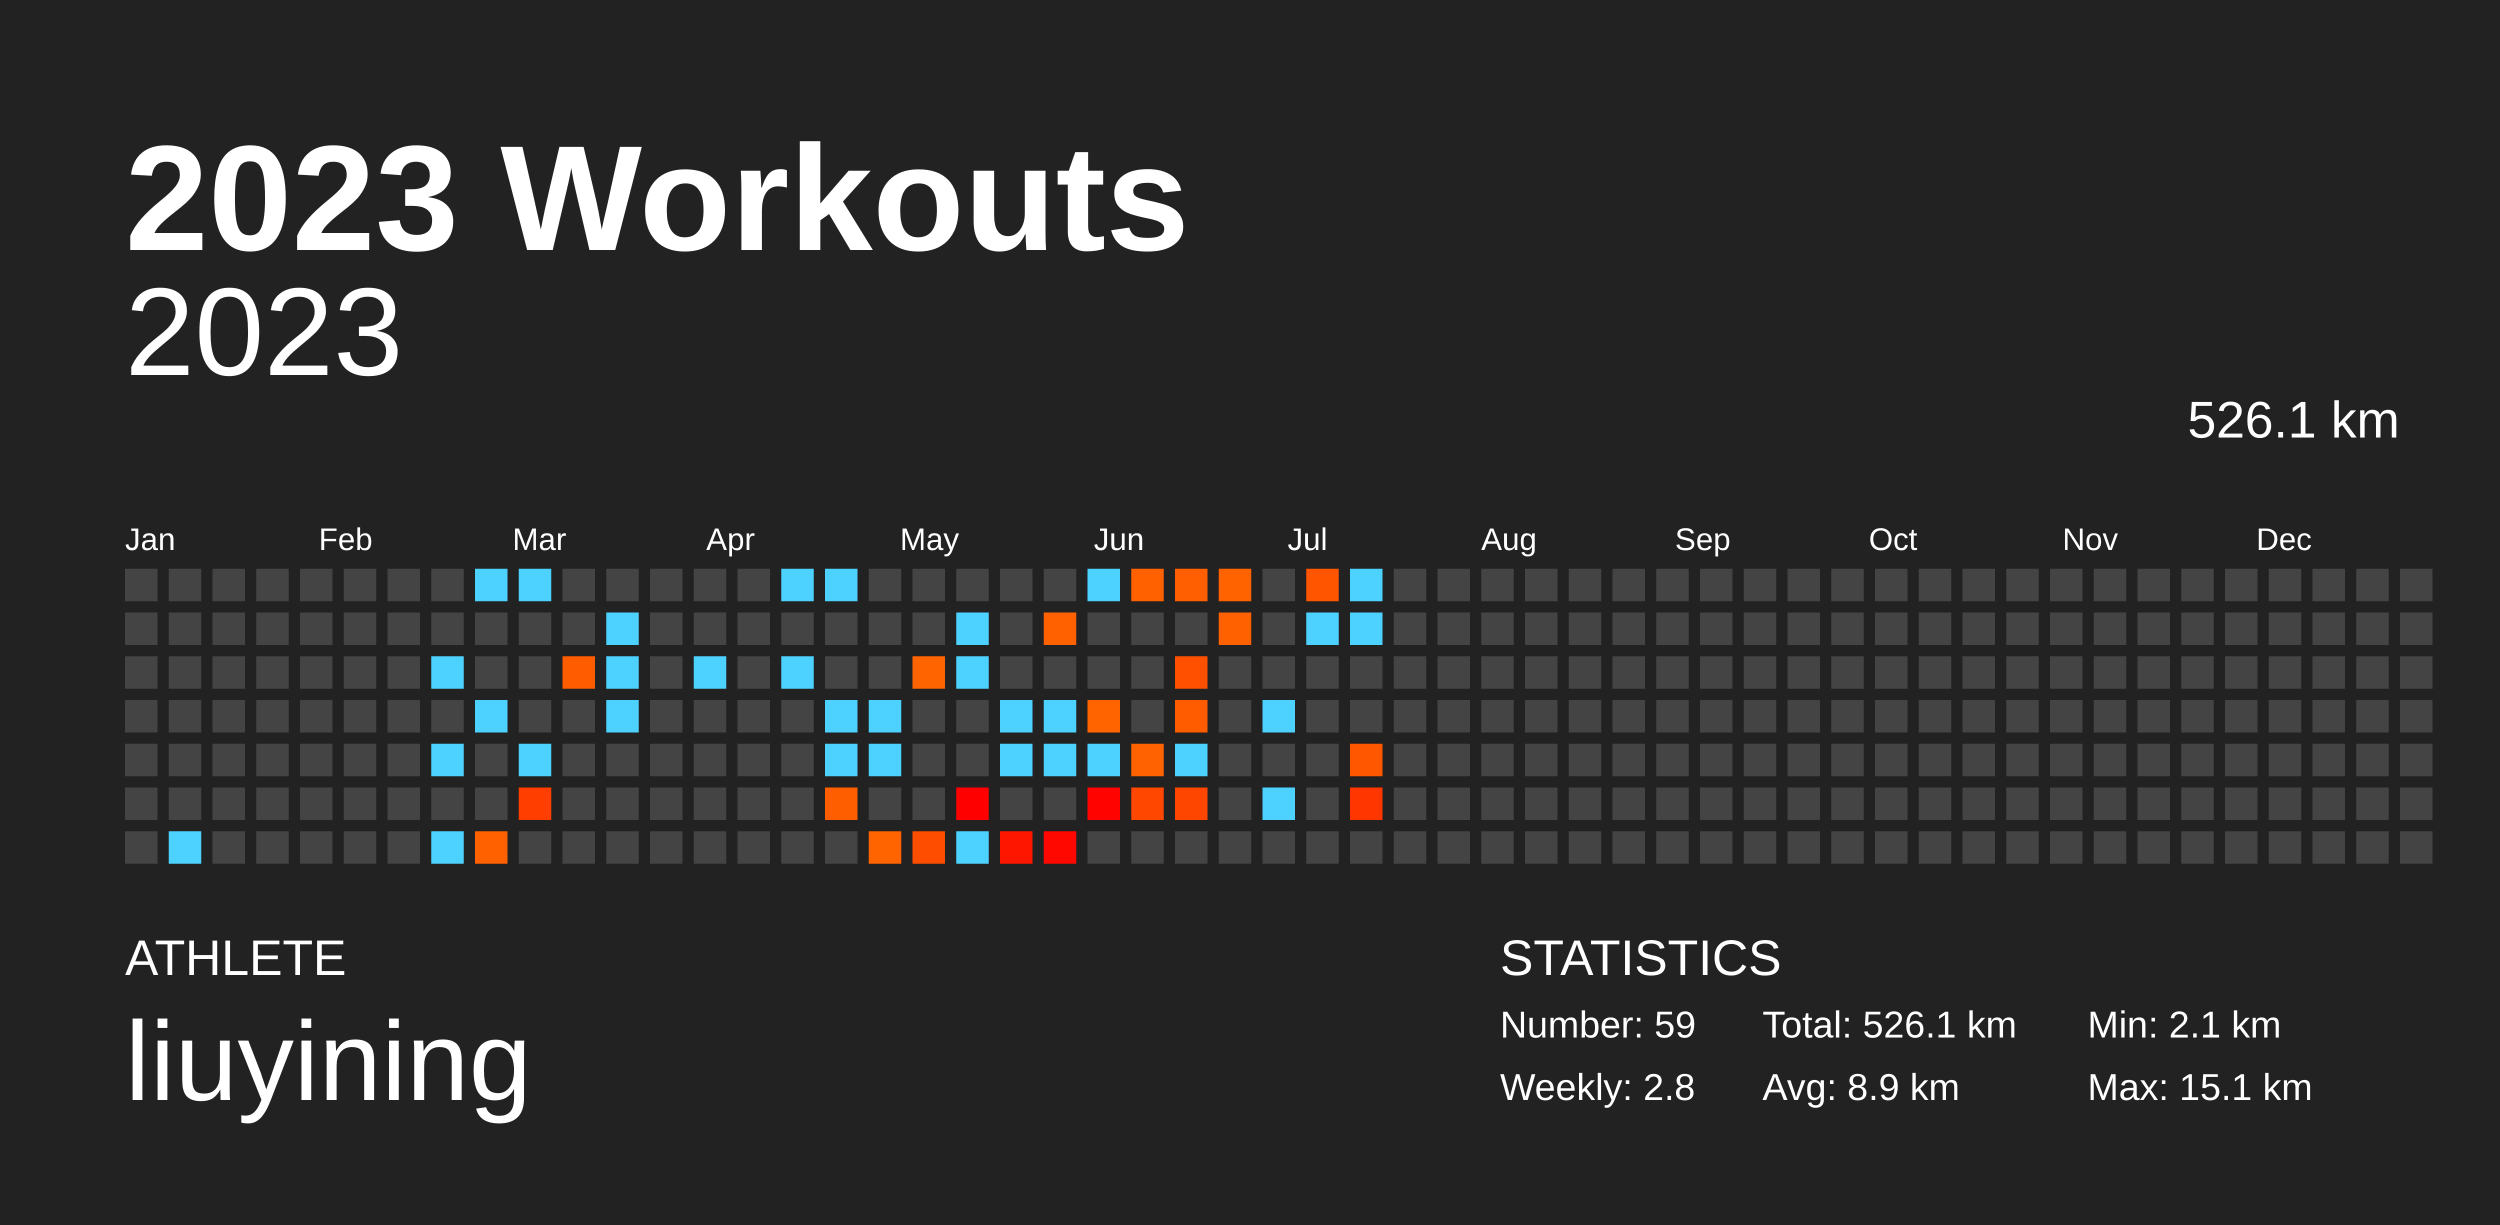
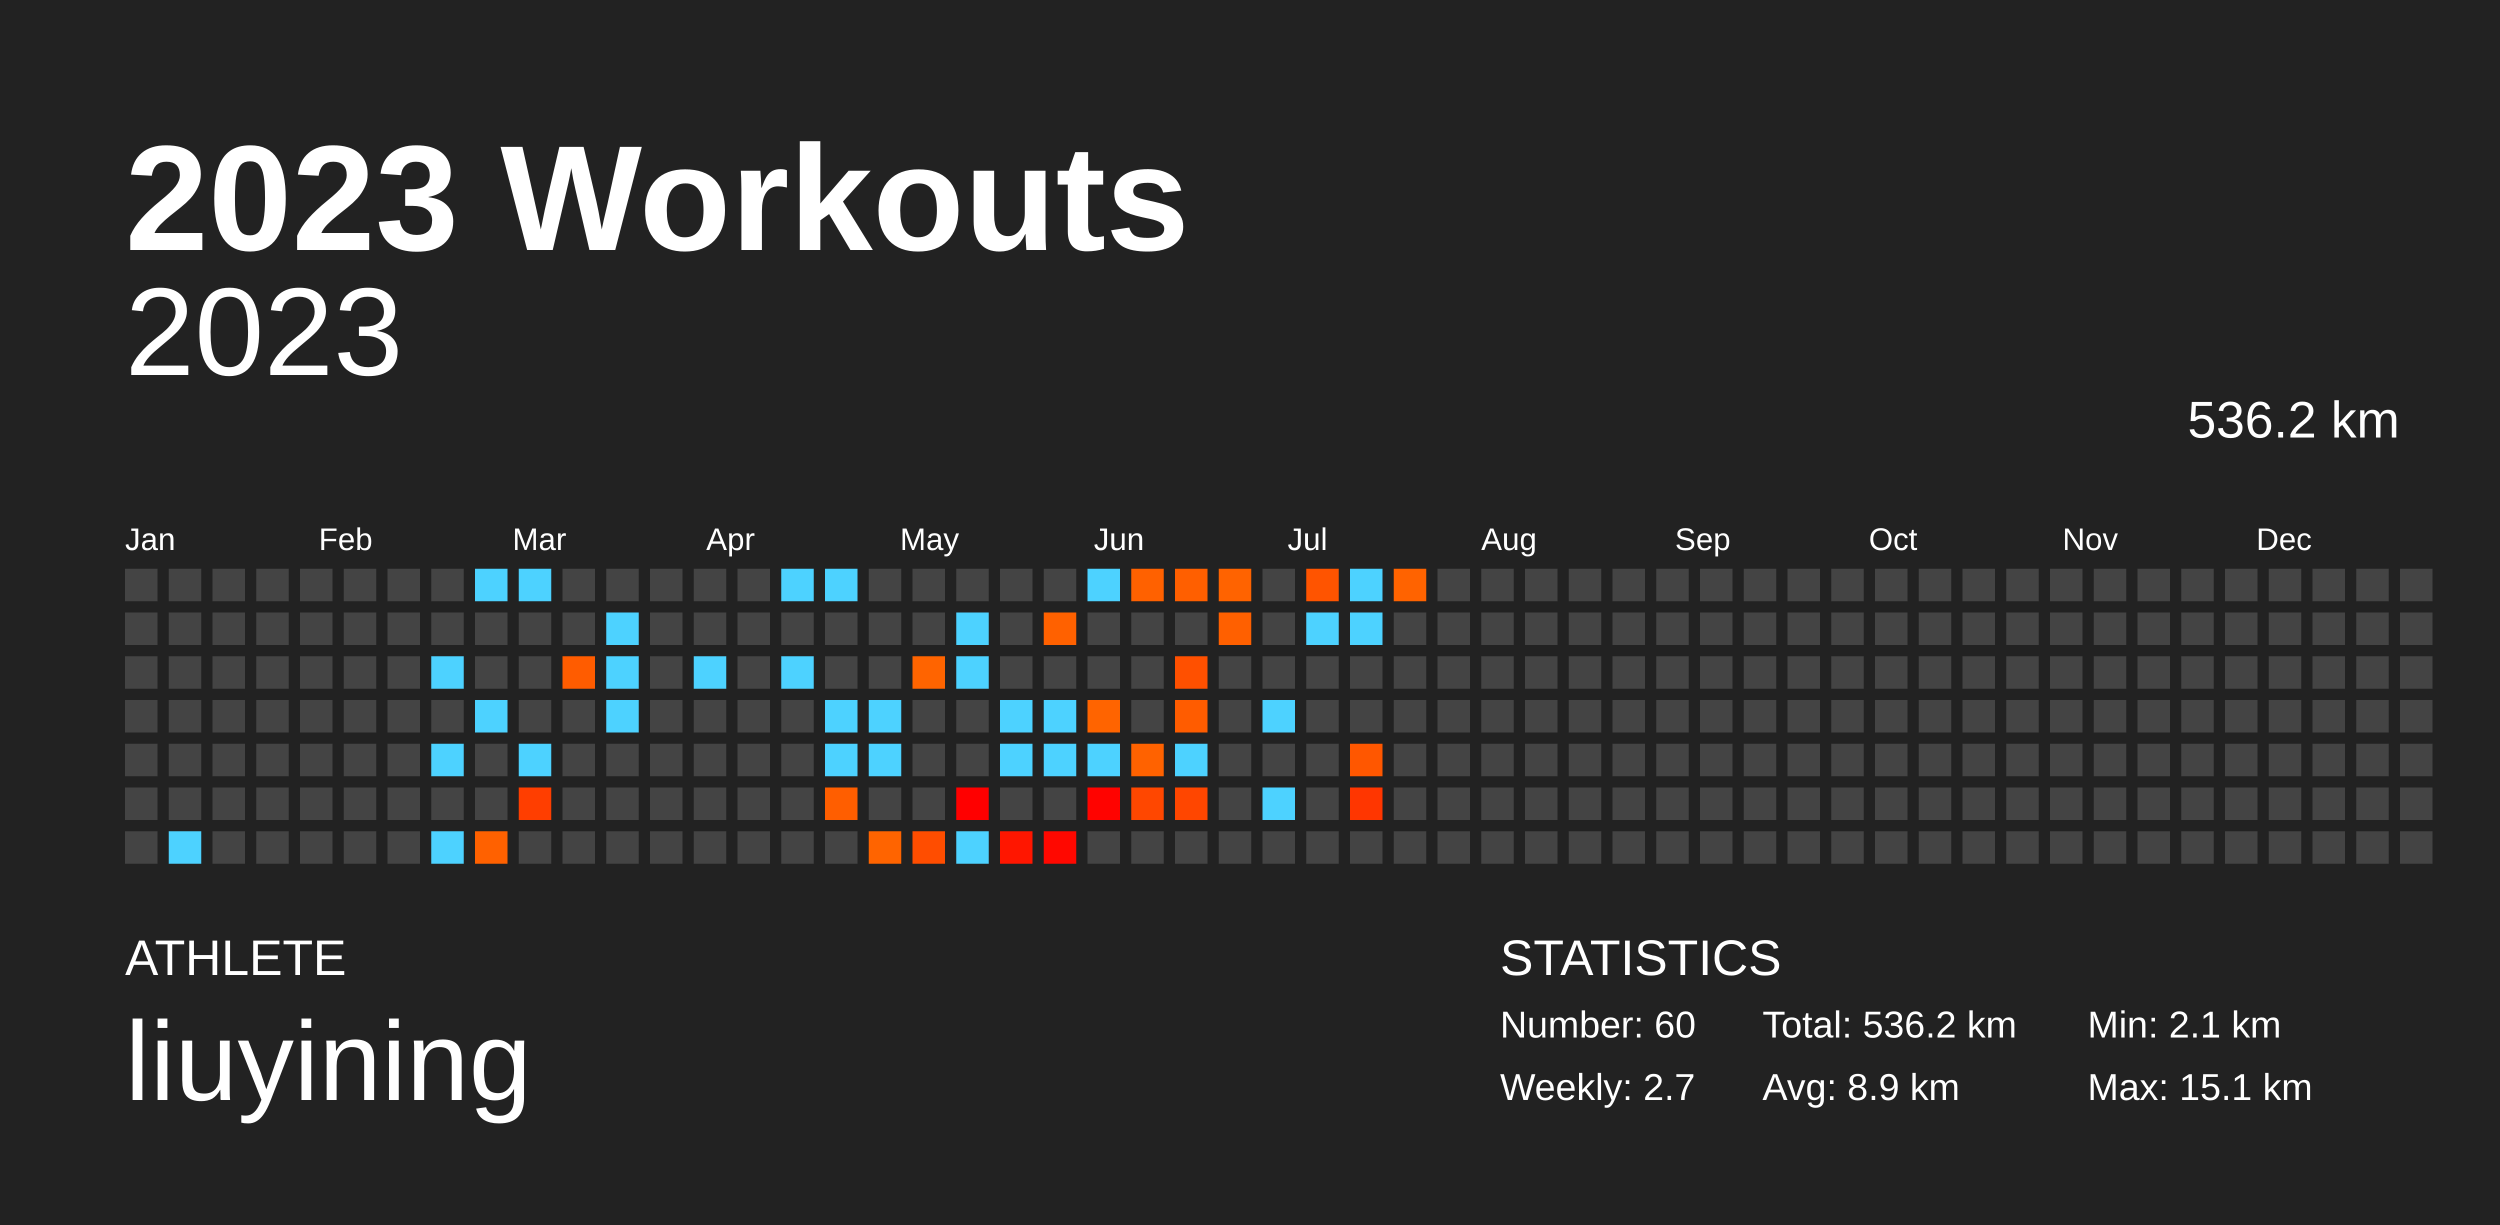
<svg xmlns="http://www.w3.org/2000/svg" baseProfile="full" height="98mm" version="1.1" viewBox="0,0,200,98" width="200mm">
  <defs />
  <rect fill="#222222" height="98" width="200" x="0" y="0" />
  <text fill="#FFFFFF" style="font-size:12px; font-family:Arial; font-weight:bold;" x="10" y="20">2023 Workouts</text>
  <text fill="#FFFFFF" style="font-size:4px; font-family:Arial" x="10" y="78">ATHLETE</text>
  <text fill="#FFFFFF" style="font-size:9px; font-family:Arial" x="10" y="88">liuyining</text>
  <text fill="#FFFFFF" style="font-size:4px; font-family:Arial" x="120" y="78">STATISTICS</text>
-   <text fill="#FFFFFF" style="font-size:3px; font-family:Arial" x="120" y="83">Number: 59</text>
-   <text fill="#FFFFFF" style="font-size:3px; font-family:Arial" x="120" y="88">Weekly: 2.8</text>
-   <text fill="#FFFFFF" style="font-size:3px; font-family:Arial" x="141" y="83">Total: 526.1 km</text>
+   <text fill="#FFFFFF" style="font-size:3px; font-family:Arial" x="120" y="83">Number: 60</text>
+   <text fill="#FFFFFF" style="font-size:3px; font-family:Arial" x="120" y="88">Weekly: 2.7</text>
+   <text fill="#FFFFFF" style="font-size:3px; font-family:Arial" x="141" y="83">Total: 536.2 km</text>
  <text fill="#FFFFFF" style="font-size:3px; font-family:Arial" x="141" y="88">Avg: 8.9 km</text>
  <text fill="#FFFFFF" style="font-size:3px; font-family:Arial" x="167" y="83">Min: 2.1 km</text>
  <text fill="#FFFFFF" style="font-size:3px; font-family:Arial" x="167" y="88">Max: 15.1 km</text>
  <text alignment-baseline="hanging" fill="#FFFFFF" style="font-size:10.0px; font-family:Arial;" x="10" y="30">2023</text>
-   <text alignment-baseline="hanging" fill="#FFFFFF" style="font-size:4.125px; font-family:Arial;" x="175" y="35">526.1 km</text>
+   <text alignment-baseline="hanging" fill="#FFFFFF" style="font-size:4.125px; font-family:Arial;" x="175" y="35">536.2 km</text>
  <text fill="#FFFFFF" style="font-size:2.5px; font-family:Arial" x="10.0" y="44">Jan</text>
  <text fill="#FFFFFF" style="font-size:2.5px; font-family:Arial" x="25.5" y="44">Feb</text>
  <text fill="#FFFFFF" style="font-size:2.5px; font-family:Arial" x="41.0" y="44">Mar</text>
  <text fill="#FFFFFF" style="font-size:2.5px; font-family:Arial" x="56.5" y="44">Apr</text>
  <text fill="#FFFFFF" style="font-size:2.5px; font-family:Arial" x="72.0" y="44">May</text>
  <text fill="#FFFFFF" style="font-size:2.5px; font-family:Arial" x="87.5" y="44">Jun</text>
  <text fill="#FFFFFF" style="font-size:2.5px; font-family:Arial" x="103.0" y="44">Jul</text>
  <text fill="#FFFFFF" style="font-size:2.5px; font-family:Arial" x="118.5" y="44">Aug</text>
  <text fill="#FFFFFF" style="font-size:2.5px; font-family:Arial" x="134.0" y="44">Sep</text>
  <text fill="#FFFFFF" style="font-size:2.5px; font-family:Arial" x="149.5" y="44">Oct</text>
  <text fill="#FFFFFF" style="font-size:2.5px; font-family:Arial" x="165.0" y="44">Nov</text>
  <text fill="#FFFFFF" style="font-size:2.5px; font-family:Arial" x="180.5" y="44">Dec</text>
  <rect fill="#444444" height="2.6" width="2.6" x="10.0" y="45.5" />
  <rect fill="#444444" height="2.6" width="2.6" x="10.0" y="49.0" />
  <rect fill="#444444" height="2.6" width="2.6" x="10.0" y="52.5" />
  <rect fill="#444444" height="2.6" width="2.6" x="10.0" y="56.0" />
  <rect fill="#444444" height="2.6" width="2.6" x="10.0" y="59.5" />
  <rect fill="#444444" height="2.6" width="2.6" x="10.0" y="63.0" />
  <rect fill="#444444" height="2.6" width="2.6" x="10.0" y="66.5" />
  <rect fill="#444444" height="2.6" width="2.6" x="13.5" y="45.5" />
  <rect fill="#444444" height="2.6" width="2.6" x="13.5" y="49.0" />
  <rect fill="#444444" height="2.6" width="2.6" x="13.5" y="52.5" />
  <rect fill="#444444" height="2.6" width="2.6" x="13.5" y="56.0" />
  <rect fill="#444444" height="2.6" width="2.6" x="13.5" y="59.5" />
  <rect fill="#444444" height="2.6" width="2.6" x="13.5" y="63.0" />
  <rect fill="#4dd2ff" height="2.6" width="2.6" x="13.5" y="66.5" />
  <rect fill="#444444" height="2.6" width="2.6" x="17.0" y="45.5" />
  <rect fill="#444444" height="2.6" width="2.6" x="17.0" y="49.0" />
  <rect fill="#444444" height="2.6" width="2.6" x="17.0" y="52.5" />
  <rect fill="#444444" height="2.6" width="2.6" x="17.0" y="56.0" />
  <rect fill="#444444" height="2.6" width="2.6" x="17.0" y="59.5" />
  <rect fill="#444444" height="2.6" width="2.6" x="17.0" y="63.0" />
  <rect fill="#444444" height="2.6" width="2.6" x="17.0" y="66.5" />
  <rect fill="#444444" height="2.6" width="2.6" x="20.5" y="45.5" />
  <rect fill="#444444" height="2.6" width="2.6" x="20.5" y="49.0" />
  <rect fill="#444444" height="2.6" width="2.6" x="20.5" y="52.5" />
  <rect fill="#444444" height="2.6" width="2.6" x="20.5" y="56.0" />
  <rect fill="#444444" height="2.6" width="2.6" x="20.5" y="59.5" />
  <rect fill="#444444" height="2.6" width="2.6" x="20.5" y="63.0" />
  <rect fill="#444444" height="2.6" width="2.6" x="20.5" y="66.5" />
  <rect fill="#444444" height="2.6" width="2.6" x="24.0" y="45.5" />
  <rect fill="#444444" height="2.6" width="2.6" x="24.0" y="49.0" />
  <rect fill="#444444" height="2.6" width="2.6" x="24.0" y="52.5" />
  <rect fill="#444444" height="2.6" width="2.6" x="24.0" y="56.0" />
  <rect fill="#444444" height="2.6" width="2.6" x="24.0" y="59.5" />
  <rect fill="#444444" height="2.6" width="2.6" x="24.0" y="63.0" />
  <rect fill="#444444" height="2.6" width="2.6" x="24.0" y="66.5" />
  <rect fill="#444444" height="2.6" width="2.6" x="27.5" y="45.5" />
  <rect fill="#444444" height="2.6" width="2.6" x="27.5" y="49.0" />
  <rect fill="#444444" height="2.6" width="2.6" x="27.5" y="52.5" />
  <rect fill="#444444" height="2.6" width="2.6" x="27.5" y="56.0" />
  <rect fill="#444444" height="2.6" width="2.6" x="27.5" y="59.5" />
  <rect fill="#444444" height="2.6" width="2.6" x="27.5" y="63.0" />
  <rect fill="#444444" height="2.6" width="2.6" x="27.5" y="66.5" />
  <rect fill="#444444" height="2.6" width="2.6" x="31.0" y="45.5" />
  <rect fill="#444444" height="2.6" width="2.6" x="31.0" y="49.0" />
  <rect fill="#444444" height="2.6" width="2.6" x="31.0" y="52.5" />
  <rect fill="#444444" height="2.6" width="2.6" x="31.0" y="56.0" />
  <rect fill="#444444" height="2.6" width="2.6" x="31.0" y="59.5" />
  <rect fill="#444444" height="2.6" width="2.6" x="31.0" y="63.0" />
  <rect fill="#444444" height="2.6" width="2.6" x="31.0" y="66.5" />
  <rect fill="#444444" height="2.6" width="2.6" x="34.5" y="45.5" />
  <rect fill="#444444" height="2.6" width="2.6" x="34.5" y="49.0" />
  <rect fill="#4dd2ff" height="2.6" width="2.6" x="34.5" y="52.5" />
  <rect fill="#444444" height="2.6" width="2.6" x="34.5" y="56.0" />
  <rect fill="#4dd2ff" height="2.6" width="2.6" x="34.5" y="59.5" />
  <rect fill="#444444" height="2.6" width="2.6" x="34.5" y="63.0" />
  <rect fill="#4dd2ff" height="2.6" width="2.6" x="34.5" y="66.5" />
  <rect fill="#4dd2ff" height="2.6" width="2.6" x="38.0" y="45.5" />
  <rect fill="#444444" height="2.6" width="2.6" x="38.0" y="49.0" />
  <rect fill="#444444" height="2.6" width="2.6" x="38.0" y="52.5" />
  <rect fill="#4dd2ff" height="2.6" width="2.6" x="38.0" y="56.0" />
  <rect fill="#444444" height="2.6" width="2.6" x="38.0" y="59.5" />
  <rect fill="#444444" height="2.6" width="2.6" x="38.0" y="63.0" />
  <rect fill="#ff6100" height="2.6" width="2.6" x="38.0" y="66.5" />
  <rect fill="#4dd2ff" height="2.6" width="2.6" x="41.5" y="45.5" />
  <rect fill="#444444" height="2.6" width="2.6" x="41.5" y="49.0" />
  <rect fill="#444444" height="2.6" width="2.6" x="41.5" y="52.5" />
  <rect fill="#444444" height="2.6" width="2.6" x="41.5" y="56.0" />
  <rect fill="#4dd2ff" height="2.6" width="2.6" x="41.5" y="59.5" />
  <rect fill="#ff3e00" height="2.6" width="2.6" x="41.5" y="63.0" />
  <rect fill="#444444" height="2.6" width="2.6" x="41.5" y="66.5" />
  <rect fill="#444444" height="2.6" width="2.6" x="45.0" y="45.5" />
  <rect fill="#444444" height="2.6" width="2.6" x="45.0" y="49.0" />
  <rect fill="#ff5c00" height="2.6" width="2.6" x="45.0" y="52.5" />
  <rect fill="#444444" height="2.6" width="2.6" x="45.0" y="56.0" />
  <rect fill="#444444" height="2.6" width="2.6" x="45.0" y="59.5" />
  <rect fill="#444444" height="2.6" width="2.6" x="45.0" y="63.0" />
  <rect fill="#444444" height="2.6" width="2.6" x="45.0" y="66.5" />
  <rect fill="#444444" height="2.6" width="2.6" x="48.5" y="45.5" />
  <rect fill="#4dd2ff" height="2.6" width="2.6" x="48.5" y="49.0" />
  <rect fill="#4dd2ff" height="2.6" width="2.6" x="48.5" y="52.5" />
  <rect fill="#4dd2ff" height="2.6" width="2.6" x="48.5" y="56.0" />
  <rect fill="#444444" height="2.6" width="2.6" x="48.5" y="59.5" />
  <rect fill="#444444" height="2.6" width="2.6" x="48.5" y="63.0" />
  <rect fill="#444444" height="2.6" width="2.6" x="48.5" y="66.5" />
  <rect fill="#444444" height="2.6" width="2.6" x="52.0" y="45.5" />
  <rect fill="#444444" height="2.6" width="2.6" x="52.0" y="49.0" />
  <rect fill="#444444" height="2.6" width="2.6" x="52.0" y="52.5" />
  <rect fill="#444444" height="2.6" width="2.6" x="52.0" y="56.0" />
  <rect fill="#444444" height="2.6" width="2.6" x="52.0" y="59.5" />
  <rect fill="#444444" height="2.6" width="2.6" x="52.0" y="63.0" />
  <rect fill="#444444" height="2.6" width="2.6" x="52.0" y="66.5" />
  <rect fill="#444444" height="2.6" width="2.6" x="55.5" y="45.5" />
  <rect fill="#444444" height="2.6" width="2.6" x="55.5" y="49.0" />
  <rect fill="#4dd2ff" height="2.6" width="2.6" x="55.5" y="52.5" />
  <rect fill="#444444" height="2.6" width="2.6" x="55.5" y="56.0" />
  <rect fill="#444444" height="2.6" width="2.6" x="55.5" y="59.5" />
  <rect fill="#444444" height="2.6" width="2.6" x="55.5" y="63.0" />
  <rect fill="#444444" height="2.6" width="2.6" x="55.5" y="66.5" />
  <rect fill="#444444" height="2.6" width="2.6" x="59.0" y="45.5" />
  <rect fill="#444444" height="2.6" width="2.6" x="59.0" y="49.0" />
  <rect fill="#444444" height="2.6" width="2.6" x="59.0" y="52.5" />
  <rect fill="#444444" height="2.6" width="2.6" x="59.0" y="56.0" />
  <rect fill="#444444" height="2.6" width="2.6" x="59.0" y="59.5" />
  <rect fill="#444444" height="2.6" width="2.6" x="59.0" y="63.0" />
  <rect fill="#444444" height="2.6" width="2.6" x="59.0" y="66.5" />
  <rect fill="#4dd2ff" height="2.6" width="2.6" x="62.5" y="45.5" />
  <rect fill="#444444" height="2.6" width="2.6" x="62.5" y="49.0" />
  <rect fill="#4dd2ff" height="2.6" width="2.6" x="62.5" y="52.5" />
  <rect fill="#444444" height="2.6" width="2.6" x="62.5" y="56.0" />
  <rect fill="#444444" height="2.6" width="2.6" x="62.5" y="59.5" />
  <rect fill="#444444" height="2.6" width="2.6" x="62.5" y="63.0" />
  <rect fill="#444444" height="2.6" width="2.6" x="62.5" y="66.5" />
  <rect fill="#4dd2ff" height="2.6" width="2.6" x="66.0" y="45.5" />
  <rect fill="#444444" height="2.6" width="2.6" x="66.0" y="49.0" />
  <rect fill="#444444" height="2.6" width="2.6" x="66.0" y="52.5" />
  <rect fill="#4dd2ff" height="2.6" width="2.6" x="66.0" y="56.0" />
  <rect fill="#4dd2ff" height="2.6" width="2.6" x="66.0" y="59.5" />
  <rect fill="#ff5e00" height="2.6" width="2.6" x="66.0" y="63.0" />
  <rect fill="#444444" height="2.6" width="2.6" x="66.0" y="66.5" />
  <rect fill="#444444" height="2.6" width="2.6" x="69.5" y="45.5" />
  <rect fill="#444444" height="2.6" width="2.6" x="69.5" y="49.0" />
  <rect fill="#444444" height="2.6" width="2.6" x="69.5" y="52.5" />
  <rect fill="#4dd2ff" height="2.6" width="2.6" x="69.5" y="56.0" />
  <rect fill="#4dd2ff" height="2.6" width="2.6" x="69.5" y="59.5" />
  <rect fill="#444444" height="2.6" width="2.6" x="69.5" y="63.0" />
  <rect fill="#ff6400" height="2.6" width="2.6" x="69.5" y="66.5" />
  <rect fill="#444444" height="2.6" width="2.6" x="73.0" y="45.5" />
  <rect fill="#444444" height="2.6" width="2.6" x="73.0" y="49.0" />
  <rect fill="#ff6400" height="2.6" width="2.6" x="73.0" y="52.5" />
  <rect fill="#444444" height="2.6" width="2.6" x="73.0" y="56.0" />
  <rect fill="#444444" height="2.6" width="2.6" x="73.0" y="59.5" />
  <rect fill="#444444" height="2.6" width="2.6" x="73.0" y="63.0" />
  <rect fill="#ff4d00" height="2.6" width="2.6" x="73.0" y="66.5" />
  <rect fill="#444444" height="2.6" width="2.6" x="76.5" y="45.5" />
  <rect fill="#4dd2ff" height="2.6" width="2.6" x="76.5" y="49.0" />
  <rect fill="#4dd2ff" height="2.6" width="2.6" x="76.5" y="52.5" />
  <rect fill="#444444" height="2.6" width="2.6" x="76.5" y="56.0" />
  <rect fill="#444444" height="2.6" width="2.6" x="76.5" y="59.5" />
  <rect fill="#ff0000" height="2.6" width="2.6" x="76.5" y="63.0" />
  <rect fill="#4dd2ff" height="2.6" width="2.6" x="76.5" y="66.5" />
  <rect fill="#444444" height="2.6" width="2.6" x="80.0" y="45.5" />
  <rect fill="#444444" height="2.6" width="2.6" x="80.0" y="49.0" />
  <rect fill="#444444" height="2.6" width="2.6" x="80.0" y="52.5" />
  <rect fill="#4dd2ff" height="2.6" width="2.6" x="80.0" y="56.0" />
  <rect fill="#4dd2ff" height="2.6" width="2.6" x="80.0" y="59.5" />
  <rect fill="#444444" height="2.6" width="2.6" x="80.0" y="63.0" />
  <rect fill="#ff1600" height="2.6" width="2.6" x="80.0" y="66.5" />
  <rect fill="#444444" height="2.6" width="2.6" x="83.5" y="45.5" />
  <rect fill="#ff6100" height="2.6" width="2.6" x="83.5" y="49.0" />
  <rect fill="#444444" height="2.6" width="2.6" x="83.5" y="52.5" />
  <rect fill="#4dd2ff" height="2.6" width="2.6" x="83.5" y="56.0" />
  <rect fill="#4dd2ff" height="2.6" width="2.6" x="83.5" y="59.5" />
  <rect fill="#444444" height="2.6" width="2.6" x="83.5" y="63.0" />
  <rect fill="#ff0800" height="2.6" width="2.6" x="83.5" y="66.5" />
  <rect fill="#4dd2ff" height="2.6" width="2.6" x="87.0" y="45.5" />
  <rect fill="#444444" height="2.6" width="2.6" x="87.0" y="49.0" />
  <rect fill="#444444" height="2.6" width="2.6" x="87.0" y="52.5" />
  <rect fill="#ff6400" height="2.6" width="2.6" x="87.0" y="56.0" />
  <rect fill="#4dd2ff" height="2.6" width="2.6" x="87.0" y="59.5" />
  <rect fill="#ff0300" height="2.6" width="2.6" x="87.0" y="63.0" />
  <rect fill="#444444" height="2.6" width="2.6" x="87.0" y="66.5" />
  <rect fill="#ff6100" height="2.6" width="2.6" x="90.5" y="45.5" />
  <rect fill="#444444" height="2.6" width="2.6" x="90.5" y="49.0" />
  <rect fill="#444444" height="2.6" width="2.6" x="90.5" y="52.5" />
  <rect fill="#444444" height="2.6" width="2.6" x="90.5" y="56.0" />
  <rect fill="#ff6200" height="2.6" width="2.6" x="90.5" y="59.5" />
  <rect fill="#ff4700" height="2.6" width="2.6" x="90.5" y="63.0" />
  <rect fill="#444444" height="2.6" width="2.6" x="90.5" y="66.5" />
  <rect fill="#ff5f00" height="2.6" width="2.6" x="94.0" y="45.5" />
  <rect fill="#444444" height="2.6" width="2.6" x="94.0" y="49.0" />
  <rect fill="#ff5000" height="2.6" width="2.6" x="94.0" y="52.5" />
  <rect fill="#ff5c00" height="2.6" width="2.6" x="94.0" y="56.0" />
  <rect fill="#4dd2ff" height="2.6" width="2.6" x="94.0" y="59.5" />
  <rect fill="#ff4600" height="2.6" width="2.6" x="94.0" y="63.0" />
  <rect fill="#444444" height="2.6" width="2.6" x="94.0" y="66.5" />
  <rect fill="#ff6300" height="2.6" width="2.6" x="97.5" y="45.5" />
  <rect fill="#ff6000" height="2.6" width="2.6" x="97.5" y="49.0" />
  <rect fill="#444444" height="2.6" width="2.6" x="97.5" y="52.5" />
  <rect fill="#444444" height="2.6" width="2.6" x="97.5" y="56.0" />
  <rect fill="#444444" height="2.6" width="2.6" x="97.5" y="59.5" />
  <rect fill="#444444" height="2.6" width="2.6" x="97.5" y="63.0" />
  <rect fill="#444444" height="2.6" width="2.6" x="97.5" y="66.5" />
  <rect fill="#444444" height="2.6" width="2.6" x="101.0" y="45.5" />
  <rect fill="#444444" height="2.6" width="2.6" x="101.0" y="49.0" />
  <rect fill="#444444" height="2.6" width="2.6" x="101.0" y="52.5" />
  <rect fill="#4dd2ff" height="2.6" width="2.6" x="101.0" y="56.0" />
  <rect fill="#444444" height="2.6" width="2.6" x="101.0" y="59.5" />
  <rect fill="#4dd2ff" height="2.6" width="2.6" x="101.0" y="63.0" />
  <rect fill="#444444" height="2.6" width="2.6" x="101.0" y="66.5" />
  <rect fill="#ff5400" height="2.6" width="2.6" x="104.5" y="45.5" />
  <rect fill="#4dd2ff" height="2.6" width="2.6" x="104.5" y="49.0" />
  <rect fill="#444444" height="2.6" width="2.6" x="104.5" y="52.5" />
  <rect fill="#444444" height="2.6" width="2.6" x="104.5" y="56.0" />
  <rect fill="#444444" height="2.6" width="2.6" x="104.5" y="59.5" />
  <rect fill="#444444" height="2.6" width="2.6" x="104.5" y="63.0" />
  <rect fill="#444444" height="2.6" width="2.6" x="104.5" y="66.5" />
  <rect fill="#4dd2ff" height="2.6" width="2.6" x="108.0" y="45.5" />
  <rect fill="#4dd2ff" height="2.6" width="2.6" x="108.0" y="49.0" />
  <rect fill="#444444" height="2.6" width="2.6" x="108.0" y="52.5" />
  <rect fill="#444444" height="2.6" width="2.6" x="108.0" y="56.0" />
  <rect fill="#ff5700" height="2.6" width="2.6" x="108.0" y="59.5" />
  <rect fill="#ff3600" height="2.6" width="2.6" x="108.0" y="63.0" />
  <rect fill="#444444" height="2.6" width="2.6" x="108.0" y="66.5" />
-   <rect fill="#444444" height="2.6" width="2.6" x="111.5" y="45.5" />
+   <rect fill="#ff6300" height="2.6" width="2.6" x="111.5" y="45.5" />
  <rect fill="#444444" height="2.6" width="2.6" x="111.5" y="49.0" />
  <rect fill="#444444" height="2.6" width="2.6" x="111.5" y="52.5" />
  <rect fill="#444444" height="2.6" width="2.6" x="111.5" y="56.0" />
  <rect fill="#444444" height="2.6" width="2.6" x="111.5" y="59.5" />
  <rect fill="#444444" height="2.6" width="2.6" x="111.5" y="63.0" />
  <rect fill="#444444" height="2.6" width="2.6" x="111.5" y="66.5" />
  <rect fill="#444444" height="2.6" width="2.6" x="115.0" y="45.5" />
  <rect fill="#444444" height="2.6" width="2.6" x="115.0" y="49.0" />
  <rect fill="#444444" height="2.6" width="2.6" x="115.0" y="52.5" />
  <rect fill="#444444" height="2.6" width="2.6" x="115.0" y="56.0" />
  <rect fill="#444444" height="2.6" width="2.6" x="115.0" y="59.5" />
  <rect fill="#444444" height="2.6" width="2.6" x="115.0" y="63.0" />
  <rect fill="#444444" height="2.6" width="2.6" x="115.0" y="66.5" />
  <rect fill="#444444" height="2.6" width="2.6" x="118.5" y="45.5" />
  <rect fill="#444444" height="2.6" width="2.6" x="118.5" y="49.0" />
  <rect fill="#444444" height="2.6" width="2.6" x="118.5" y="52.5" />
  <rect fill="#444444" height="2.6" width="2.6" x="118.5" y="56.0" />
  <rect fill="#444444" height="2.6" width="2.6" x="118.5" y="59.5" />
  <rect fill="#444444" height="2.6" width="2.6" x="118.5" y="63.0" />
  <rect fill="#444444" height="2.6" width="2.6" x="118.5" y="66.5" />
  <rect fill="#444444" height="2.6" width="2.6" x="122.0" y="45.5" />
  <rect fill="#444444" height="2.6" width="2.6" x="122.0" y="49.0" />
  <rect fill="#444444" height="2.6" width="2.6" x="122.0" y="52.5" />
  <rect fill="#444444" height="2.6" width="2.6" x="122.0" y="56.0" />
  <rect fill="#444444" height="2.6" width="2.6" x="122.0" y="59.5" />
  <rect fill="#444444" height="2.6" width="2.6" x="122.0" y="63.0" />
  <rect fill="#444444" height="2.6" width="2.6" x="122.0" y="66.5" />
  <rect fill="#444444" height="2.6" width="2.6" x="125.5" y="45.5" />
  <rect fill="#444444" height="2.6" width="2.6" x="125.5" y="49.0" />
  <rect fill="#444444" height="2.6" width="2.6" x="125.5" y="52.5" />
  <rect fill="#444444" height="2.6" width="2.6" x="125.5" y="56.0" />
  <rect fill="#444444" height="2.6" width="2.6" x="125.5" y="59.5" />
  <rect fill="#444444" height="2.6" width="2.6" x="125.5" y="63.0" />
  <rect fill="#444444" height="2.6" width="2.6" x="125.5" y="66.5" />
  <rect fill="#444444" height="2.6" width="2.6" x="129.0" y="45.5" />
  <rect fill="#444444" height="2.6" width="2.6" x="129.0" y="49.0" />
  <rect fill="#444444" height="2.6" width="2.6" x="129.0" y="52.5" />
  <rect fill="#444444" height="2.6" width="2.6" x="129.0" y="56.0" />
  <rect fill="#444444" height="2.6" width="2.6" x="129.0" y="59.5" />
  <rect fill="#444444" height="2.6" width="2.6" x="129.0" y="63.0" />
  <rect fill="#444444" height="2.6" width="2.6" x="129.0" y="66.5" />
  <rect fill="#444444" height="2.6" width="2.6" x="132.5" y="45.5" />
  <rect fill="#444444" height="2.6" width="2.6" x="132.5" y="49.0" />
  <rect fill="#444444" height="2.6" width="2.6" x="132.5" y="52.5" />
  <rect fill="#444444" height="2.6" width="2.6" x="132.5" y="56.0" />
  <rect fill="#444444" height="2.6" width="2.6" x="132.5" y="59.5" />
  <rect fill="#444444" height="2.6" width="2.6" x="132.5" y="63.0" />
  <rect fill="#444444" height="2.6" width="2.6" x="132.5" y="66.5" />
  <rect fill="#444444" height="2.6" width="2.6" x="136.0" y="45.5" />
  <rect fill="#444444" height="2.6" width="2.6" x="136.0" y="49.0" />
  <rect fill="#444444" height="2.6" width="2.6" x="136.0" y="52.5" />
  <rect fill="#444444" height="2.6" width="2.6" x="136.0" y="56.0" />
  <rect fill="#444444" height="2.6" width="2.6" x="136.0" y="59.5" />
  <rect fill="#444444" height="2.6" width="2.6" x="136.0" y="63.0" />
  <rect fill="#444444" height="2.6" width="2.6" x="136.0" y="66.5" />
  <rect fill="#444444" height="2.6" width="2.6" x="139.5" y="45.5" />
  <rect fill="#444444" height="2.6" width="2.6" x="139.5" y="49.0" />
  <rect fill="#444444" height="2.6" width="2.6" x="139.5" y="52.5" />
  <rect fill="#444444" height="2.6" width="2.6" x="139.5" y="56.0" />
  <rect fill="#444444" height="2.6" width="2.6" x="139.5" y="59.5" />
  <rect fill="#444444" height="2.6" width="2.6" x="139.5" y="63.0" />
  <rect fill="#444444" height="2.6" width="2.6" x="139.5" y="66.5" />
  <rect fill="#444444" height="2.6" width="2.6" x="143.0" y="45.5" />
  <rect fill="#444444" height="2.6" width="2.6" x="143.0" y="49.0" />
  <rect fill="#444444" height="2.6" width="2.6" x="143.0" y="52.5" />
  <rect fill="#444444" height="2.6" width="2.6" x="143.0" y="56.0" />
  <rect fill="#444444" height="2.6" width="2.6" x="143.0" y="59.5" />
  <rect fill="#444444" height="2.6" width="2.6" x="143.0" y="63.0" />
  <rect fill="#444444" height="2.6" width="2.6" x="143.0" y="66.5" />
  <rect fill="#444444" height="2.6" width="2.6" x="146.5" y="45.5" />
  <rect fill="#444444" height="2.6" width="2.6" x="146.5" y="49.0" />
  <rect fill="#444444" height="2.6" width="2.6" x="146.5" y="52.5" />
  <rect fill="#444444" height="2.6" width="2.6" x="146.5" y="56.0" />
  <rect fill="#444444" height="2.6" width="2.6" x="146.5" y="59.5" />
  <rect fill="#444444" height="2.6" width="2.6" x="146.5" y="63.0" />
  <rect fill="#444444" height="2.6" width="2.6" x="146.5" y="66.5" />
  <rect fill="#444444" height="2.6" width="2.6" x="150.0" y="45.5" />
  <rect fill="#444444" height="2.6" width="2.6" x="150.0" y="49.0" />
  <rect fill="#444444" height="2.6" width="2.6" x="150.0" y="52.5" />
  <rect fill="#444444" height="2.6" width="2.6" x="150.0" y="56.0" />
  <rect fill="#444444" height="2.6" width="2.6" x="150.0" y="59.5" />
  <rect fill="#444444" height="2.6" width="2.6" x="150.0" y="63.0" />
  <rect fill="#444444" height="2.6" width="2.6" x="150.0" y="66.5" />
  <rect fill="#444444" height="2.6" width="2.6" x="153.5" y="45.5" />
  <rect fill="#444444" height="2.6" width="2.6" x="153.5" y="49.0" />
  <rect fill="#444444" height="2.6" width="2.6" x="153.5" y="52.5" />
  <rect fill="#444444" height="2.6" width="2.6" x="153.5" y="56.0" />
  <rect fill="#444444" height="2.6" width="2.6" x="153.5" y="59.5" />
  <rect fill="#444444" height="2.6" width="2.6" x="153.5" y="63.0" />
  <rect fill="#444444" height="2.6" width="2.6" x="153.5" y="66.5" />
  <rect fill="#444444" height="2.6" width="2.6" x="157.0" y="45.5" />
  <rect fill="#444444" height="2.6" width="2.6" x="157.0" y="49.0" />
  <rect fill="#444444" height="2.6" width="2.6" x="157.0" y="52.5" />
  <rect fill="#444444" height="2.6" width="2.6" x="157.0" y="56.0" />
  <rect fill="#444444" height="2.6" width="2.6" x="157.0" y="59.5" />
  <rect fill="#444444" height="2.6" width="2.6" x="157.0" y="63.0" />
  <rect fill="#444444" height="2.6" width="2.6" x="157.0" y="66.5" />
  <rect fill="#444444" height="2.6" width="2.6" x="160.5" y="45.5" />
  <rect fill="#444444" height="2.6" width="2.6" x="160.5" y="49.0" />
  <rect fill="#444444" height="2.6" width="2.6" x="160.5" y="52.5" />
  <rect fill="#444444" height="2.6" width="2.6" x="160.5" y="56.0" />
  <rect fill="#444444" height="2.6" width="2.6" x="160.5" y="59.5" />
  <rect fill="#444444" height="2.6" width="2.6" x="160.5" y="63.0" />
  <rect fill="#444444" height="2.6" width="2.6" x="160.5" y="66.5" />
  <rect fill="#444444" height="2.6" width="2.6" x="164.0" y="45.5" />
  <rect fill="#444444" height="2.6" width="2.6" x="164.0" y="49.0" />
  <rect fill="#444444" height="2.6" width="2.6" x="164.0" y="52.5" />
  <rect fill="#444444" height="2.6" width="2.6" x="164.0" y="56.0" />
  <rect fill="#444444" height="2.6" width="2.6" x="164.0" y="59.5" />
  <rect fill="#444444" height="2.6" width="2.6" x="164.0" y="63.0" />
  <rect fill="#444444" height="2.6" width="2.6" x="164.0" y="66.5" />
  <rect fill="#444444" height="2.6" width="2.6" x="167.5" y="45.5" />
  <rect fill="#444444" height="2.6" width="2.6" x="167.5" y="49.0" />
  <rect fill="#444444" height="2.6" width="2.6" x="167.5" y="52.5" />
  <rect fill="#444444" height="2.6" width="2.6" x="167.5" y="56.0" />
  <rect fill="#444444" height="2.6" width="2.6" x="167.5" y="59.5" />
  <rect fill="#444444" height="2.6" width="2.6" x="167.5" y="63.0" />
  <rect fill="#444444" height="2.6" width="2.6" x="167.5" y="66.5" />
  <rect fill="#444444" height="2.6" width="2.6" x="171.0" y="45.5" />
  <rect fill="#444444" height="2.6" width="2.6" x="171.0" y="49.0" />
  <rect fill="#444444" height="2.6" width="2.6" x="171.0" y="52.5" />
  <rect fill="#444444" height="2.6" width="2.6" x="171.0" y="56.0" />
  <rect fill="#444444" height="2.6" width="2.6" x="171.0" y="59.5" />
  <rect fill="#444444" height="2.6" width="2.6" x="171.0" y="63.0" />
  <rect fill="#444444" height="2.6" width="2.6" x="171.0" y="66.5" />
  <rect fill="#444444" height="2.6" width="2.6" x="174.5" y="45.5" />
  <rect fill="#444444" height="2.6" width="2.6" x="174.5" y="49.0" />
  <rect fill="#444444" height="2.6" width="2.6" x="174.5" y="52.5" />
  <rect fill="#444444" height="2.6" width="2.6" x="174.5" y="56.0" />
  <rect fill="#444444" height="2.6" width="2.6" x="174.5" y="59.5" />
  <rect fill="#444444" height="2.6" width="2.6" x="174.5" y="63.0" />
  <rect fill="#444444" height="2.6" width="2.6" x="174.5" y="66.5" />
  <rect fill="#444444" height="2.6" width="2.6" x="178.0" y="45.5" />
  <rect fill="#444444" height="2.6" width="2.6" x="178.0" y="49.0" />
  <rect fill="#444444" height="2.6" width="2.6" x="178.0" y="52.5" />
  <rect fill="#444444" height="2.6" width="2.6" x="178.0" y="56.0" />
  <rect fill="#444444" height="2.6" width="2.6" x="178.0" y="59.5" />
  <rect fill="#444444" height="2.6" width="2.6" x="178.0" y="63.0" />
  <rect fill="#444444" height="2.6" width="2.6" x="178.0" y="66.5" />
  <rect fill="#444444" height="2.6" width="2.6" x="181.5" y="45.5" />
  <rect fill="#444444" height="2.6" width="2.6" x="181.5" y="49.0" />
  <rect fill="#444444" height="2.6" width="2.6" x="181.5" y="52.5" />
  <rect fill="#444444" height="2.6" width="2.6" x="181.5" y="56.0" />
  <rect fill="#444444" height="2.6" width="2.6" x="181.5" y="59.5" />
  <rect fill="#444444" height="2.6" width="2.6" x="181.5" y="63.0" />
  <rect fill="#444444" height="2.6" width="2.6" x="181.5" y="66.5" />
  <rect fill="#444444" height="2.6" width="2.6" x="185.0" y="45.5" />
  <rect fill="#444444" height="2.6" width="2.6" x="185.0" y="49.0" />
  <rect fill="#444444" height="2.6" width="2.6" x="185.0" y="52.5" />
  <rect fill="#444444" height="2.6" width="2.6" x="185.0" y="56.0" />
  <rect fill="#444444" height="2.6" width="2.6" x="185.0" y="59.5" />
  <rect fill="#444444" height="2.6" width="2.6" x="185.0" y="63.0" />
  <rect fill="#444444" height="2.6" width="2.6" x="185.0" y="66.5" />
  <rect fill="#444444" height="2.6" width="2.6" x="188.5" y="45.5" />
  <rect fill="#444444" height="2.6" width="2.6" x="188.5" y="49.0" />
  <rect fill="#444444" height="2.6" width="2.6" x="188.5" y="52.5" />
  <rect fill="#444444" height="2.6" width="2.6" x="188.5" y="56.0" />
  <rect fill="#444444" height="2.6" width="2.6" x="188.5" y="59.5" />
  <rect fill="#444444" height="2.6" width="2.6" x="188.5" y="63.0" />
  <rect fill="#444444" height="2.6" width="2.6" x="188.5" y="66.5" />
  <rect fill="#444444" height="2.6" width="2.6" x="192.0" y="45.5" />
  <rect fill="#444444" height="2.6" width="2.6" x="192.0" y="49.0" />
  <rect fill="#444444" height="2.6" width="2.6" x="192.0" y="52.5" />
  <rect fill="#444444" height="2.6" width="2.6" x="192.0" y="56.0" />
  <rect fill="#444444" height="2.6" width="2.6" x="192.0" y="59.5" />
  <rect fill="#444444" height="2.6" width="2.6" x="192.0" y="63.0" />
  <rect fill="#444444" height="2.6" width="2.6" x="192.0" y="66.5" />
</svg>
